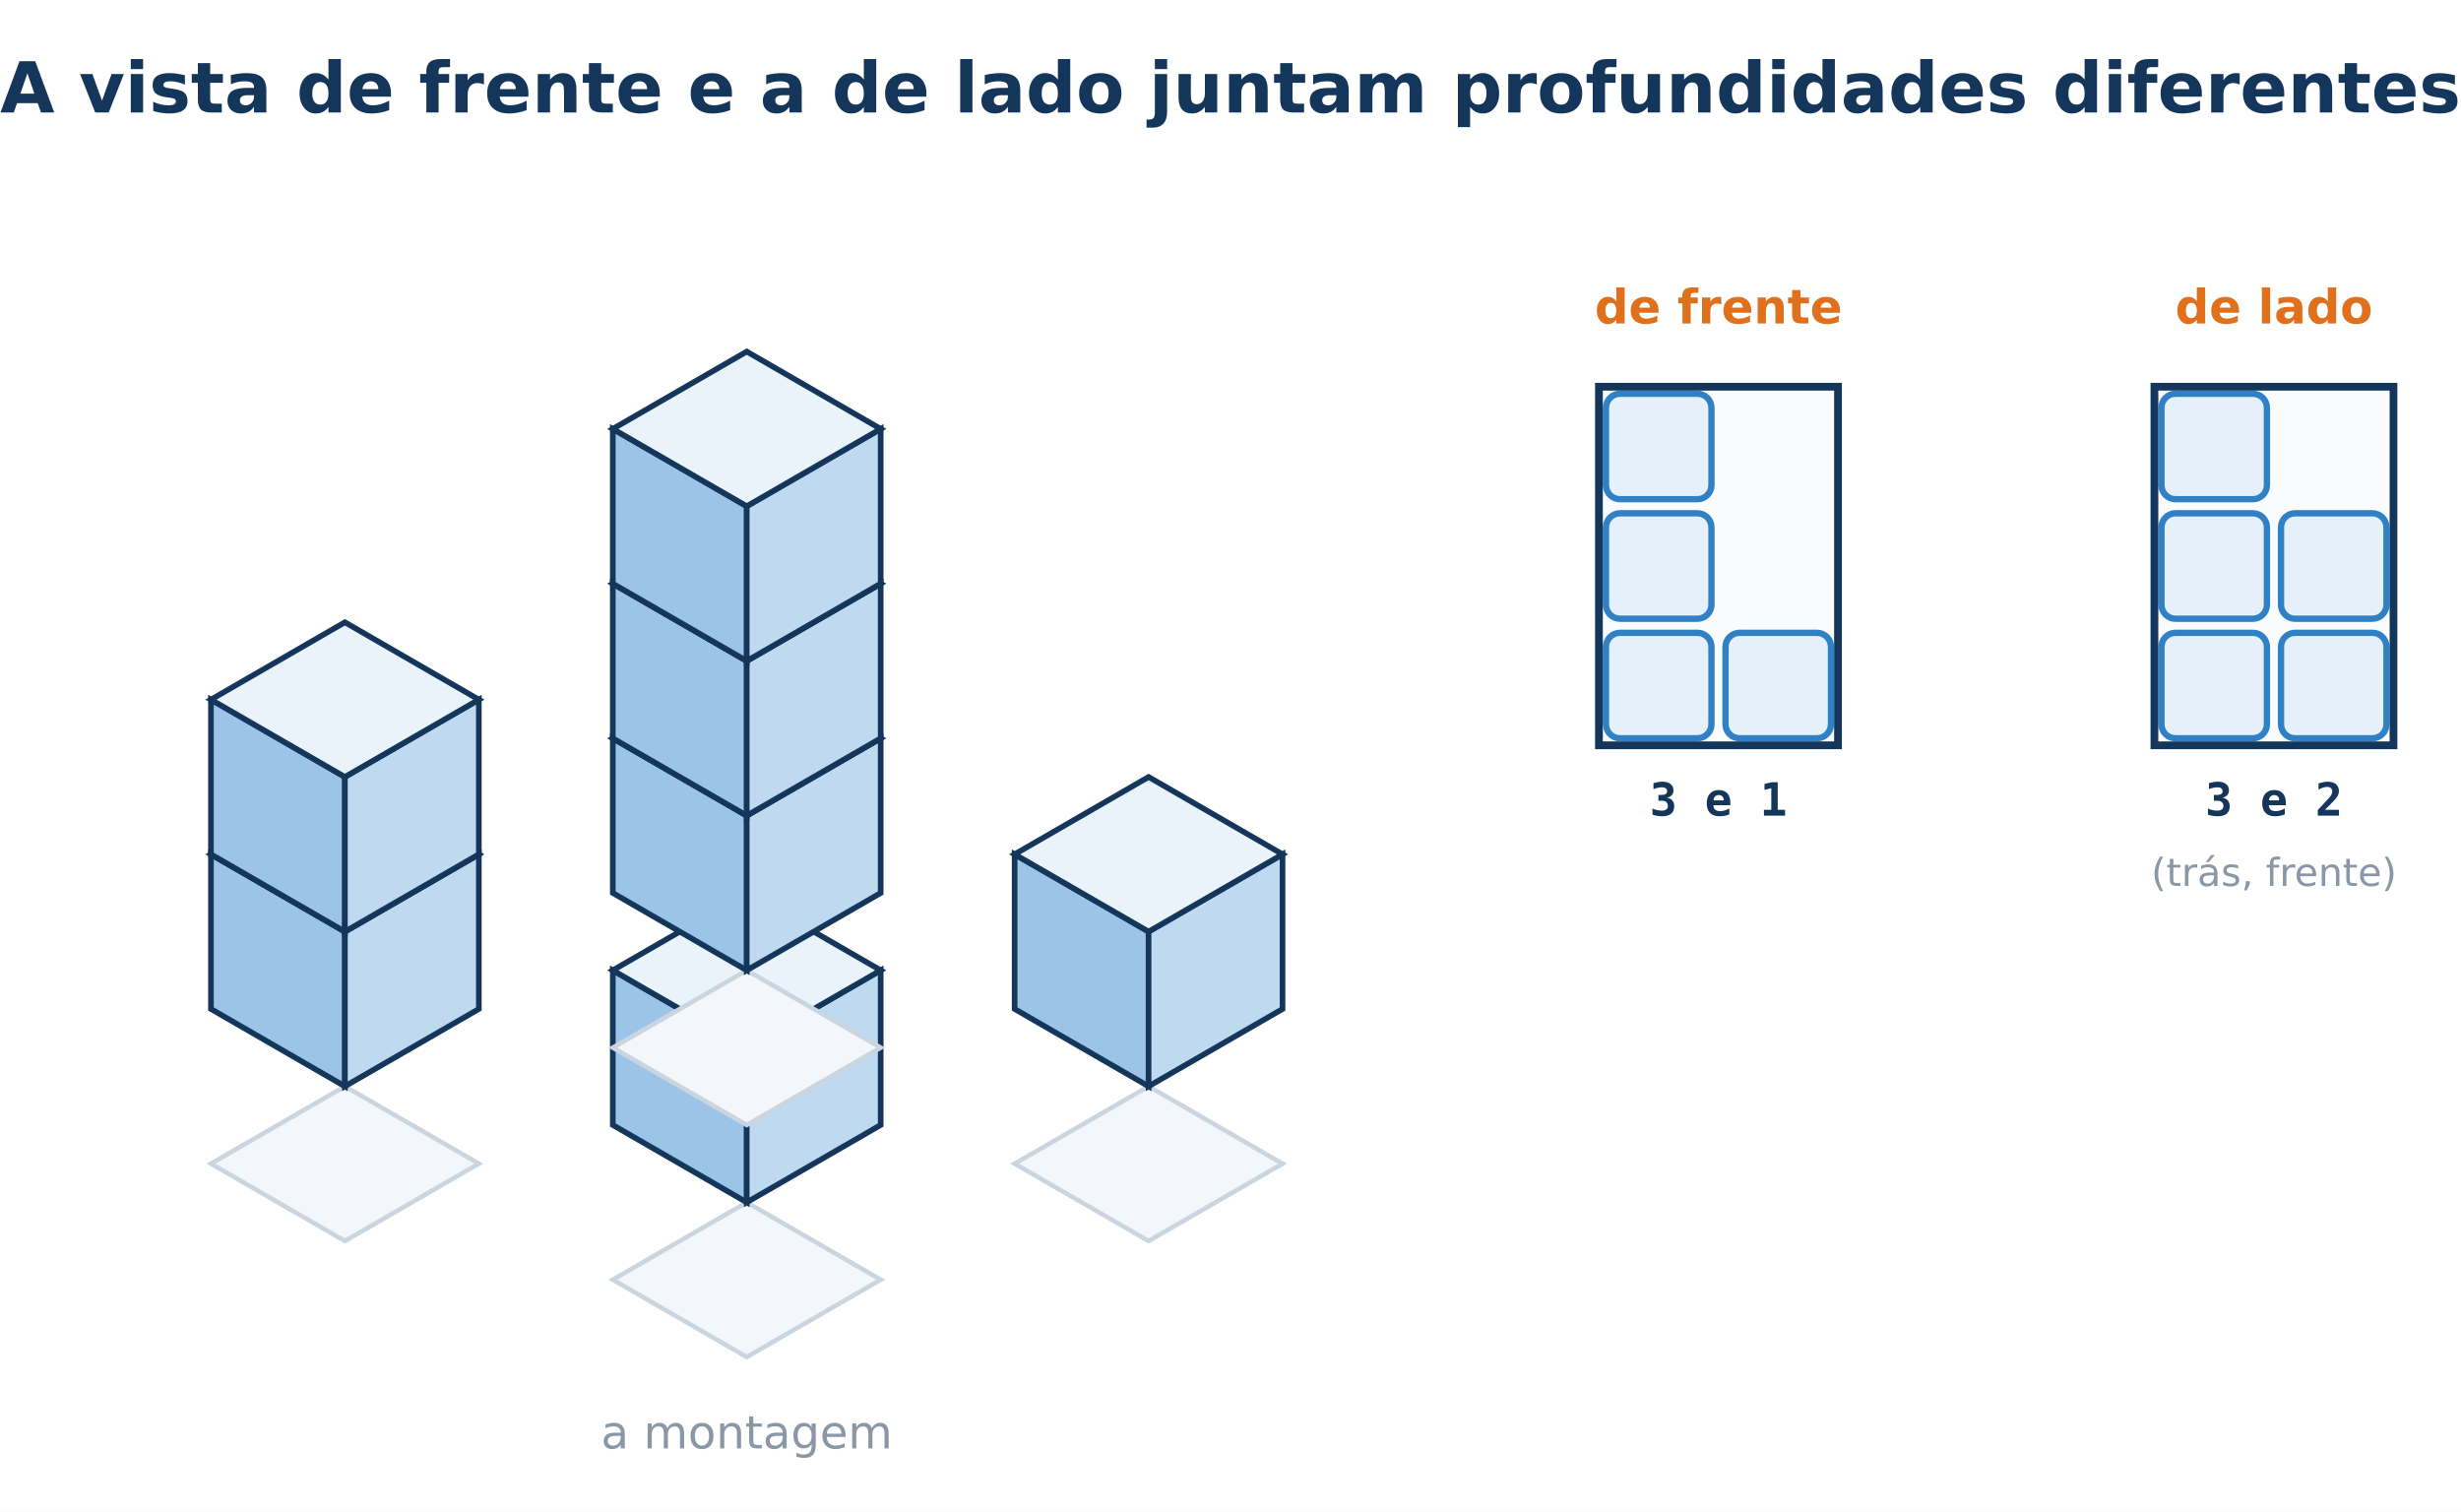
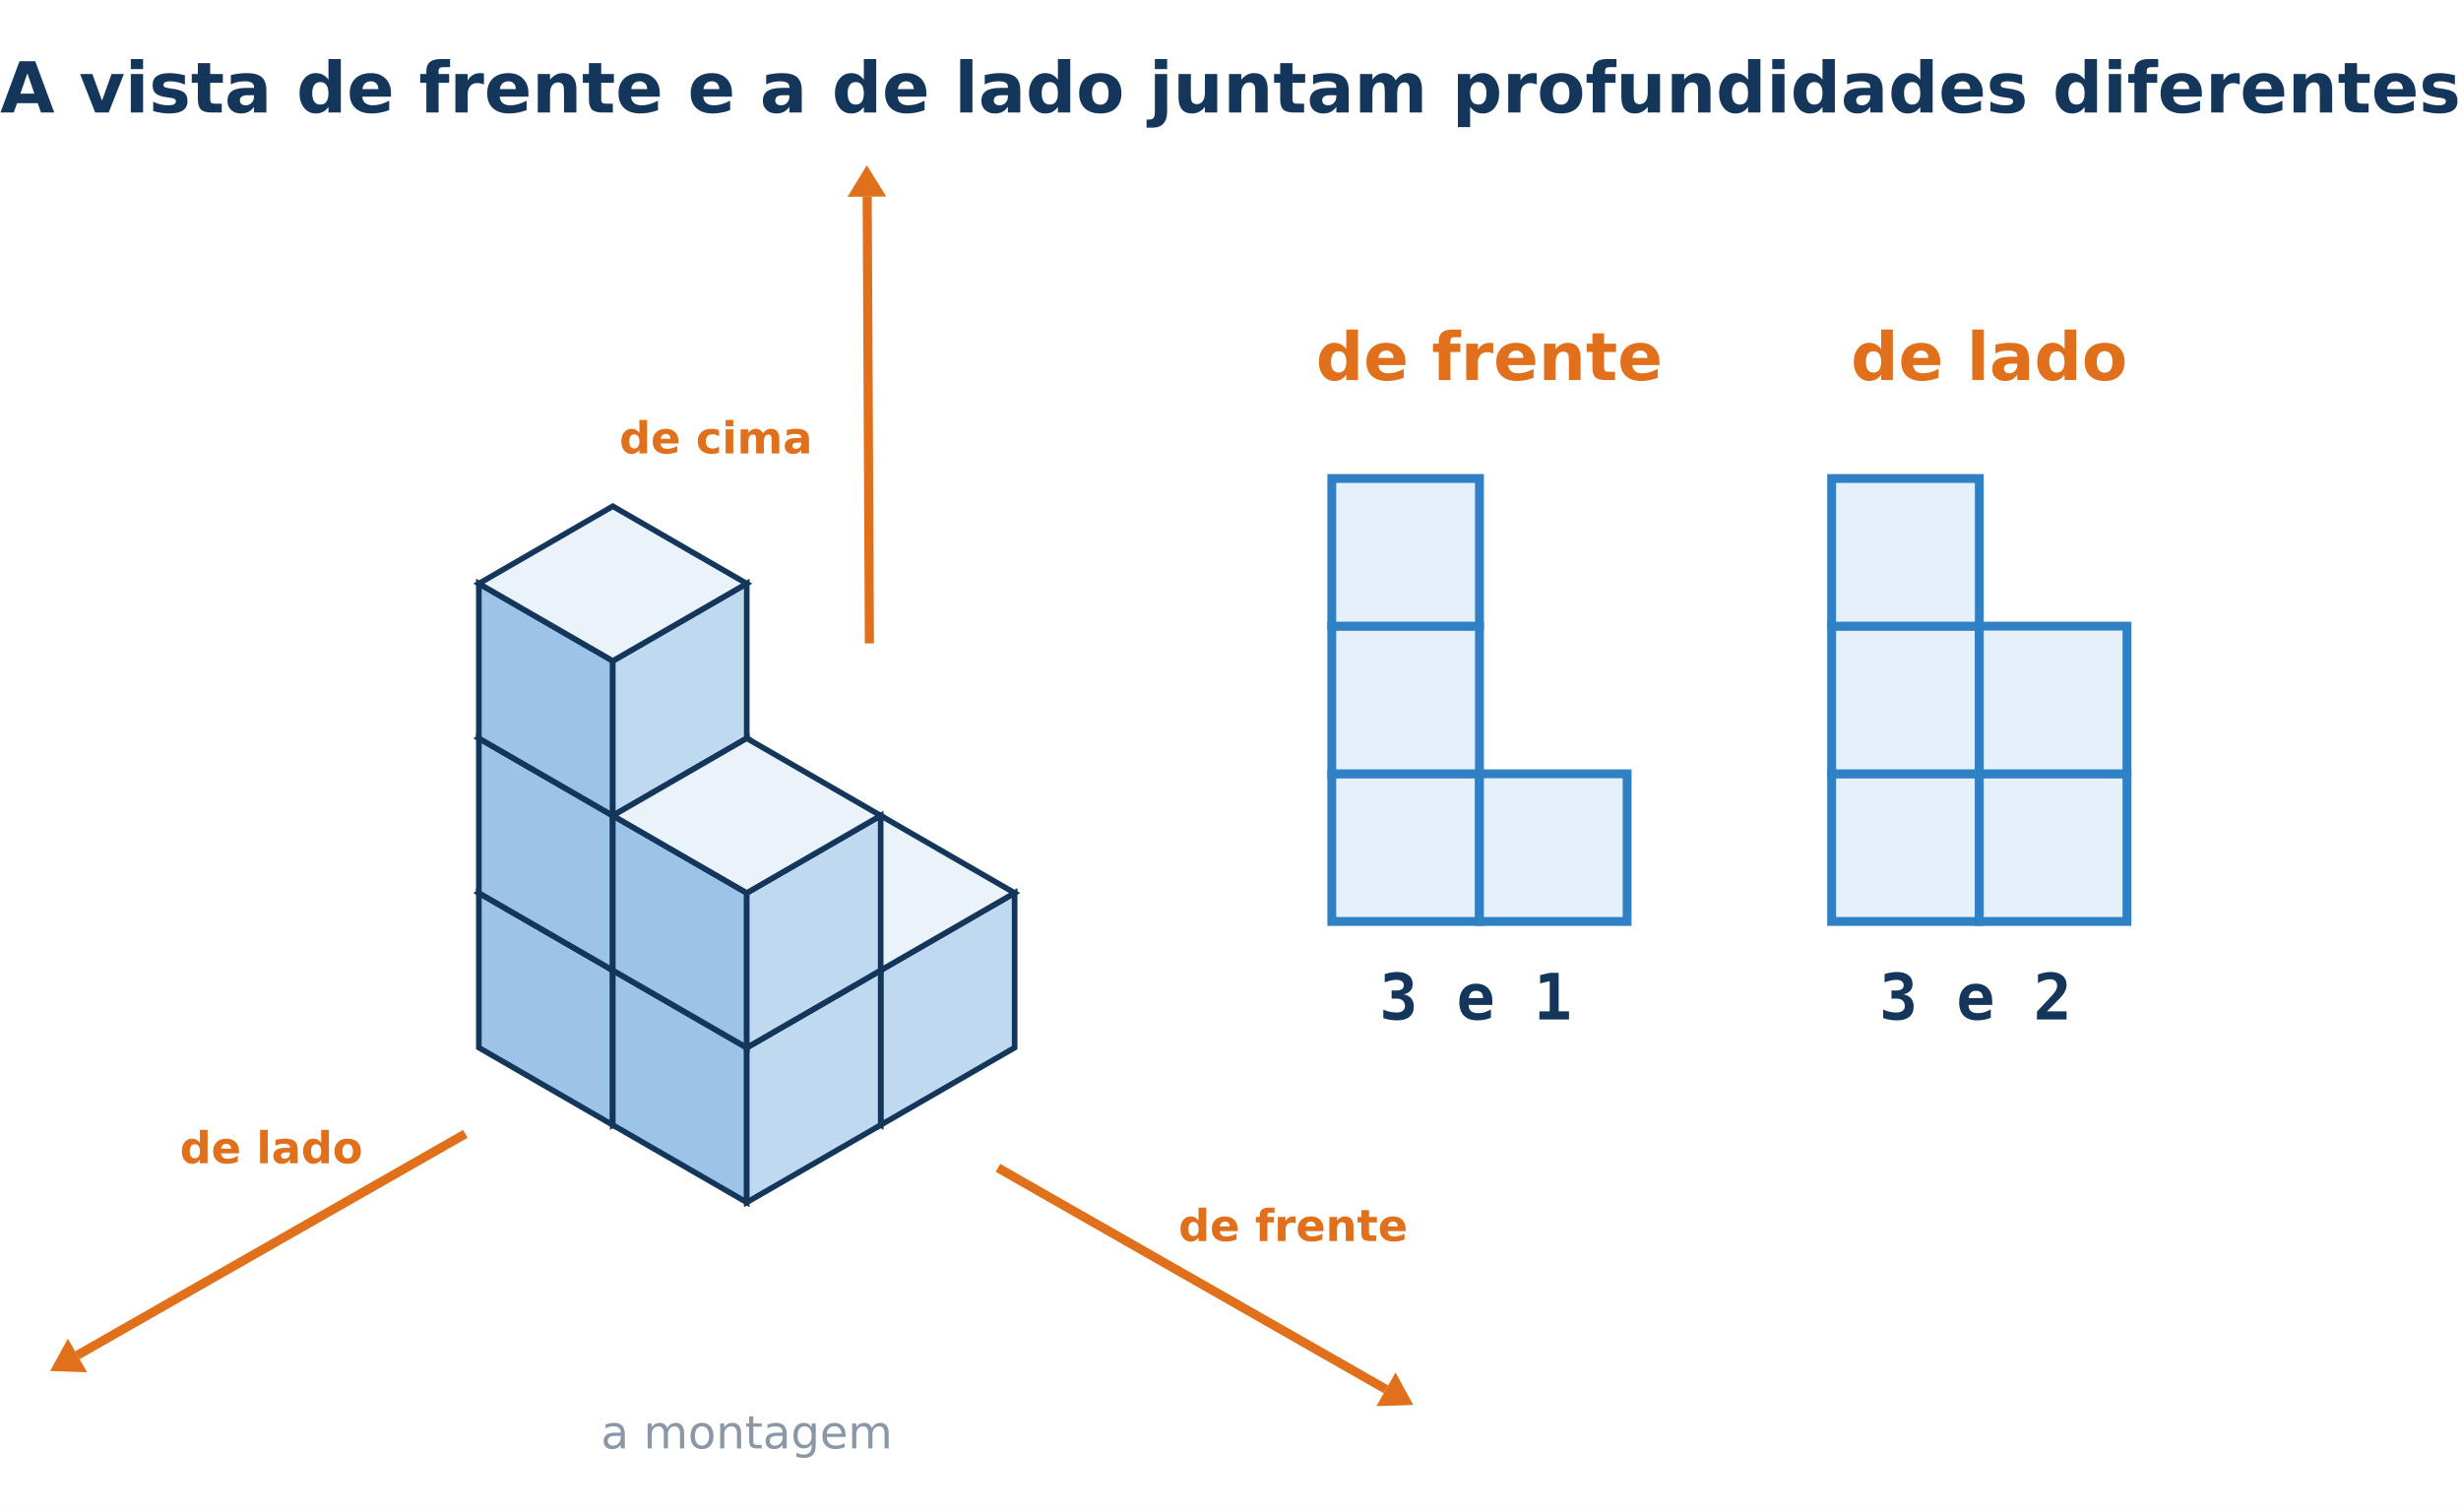
- <svg xmlns="http://www.w3.org/2000/svg" viewBox="0 0 700.0 430.0">
-   <rect width="700.0" height="430.0" fill="white" />
-   <text x="350.0" y="32.0" font-family="DejaVu Sans" font-size="20" font-weight="bold" fill="#14365A" text-anchor="middle">A vista de frente e a de lado juntam profundidades diferentes</text>
-   <polygon points="98.1,309.0 136.2,331.0 98.1,353.0 60.0,331.0" fill="#F3F6FA" stroke="#CBD5DF" stroke-width="1.3" />
-   <polygon points="60.0,243.0 98.1,265.0 98.1,309.0 60.0,287.0" fill="#9CC3E8" stroke="#14365A" stroke-width="1.6" />
-   <polygon points="136.2,243.0 98.1,265.0 98.1,309.0 136.2,287.0" fill="#BFD9F0" stroke="#14365A" stroke-width="1.6" />
-   <polygon points="98.1,221.0 136.2,243.0 98.1,265.0 60.0,243.0" fill="#EAF2FA" stroke="#14365A" stroke-width="1.6" />
-   <polygon points="60.0,199.0 98.1,221.0 98.1,265.0 60.0,243.0" fill="#9CC3E8" stroke="#14365A" stroke-width="1.6" />
-   <polygon points="136.2,199.0 98.1,221.0 98.1,265.0 136.2,243.0" fill="#BFD9F0" stroke="#14365A" stroke-width="1.6" />
-   <polygon points="98.1,177.0 136.2,199.0 98.1,221.0 60.0,199.0" fill="#EAF2FA" stroke="#14365A" stroke-width="1.6" />
-   <polygon points="212.4,342.0 250.5,364.0 212.4,386.0 174.3,364.0" fill="#F3F6FA" stroke="#CBD5DF" stroke-width="1.3" />
-   <polygon points="174.3,276.0 212.4,298.0 212.4,342.0 174.3,320.0" fill="#9CC3E8" stroke="#14365A" stroke-width="1.6" />
-   <polygon points="250.5,276.0 212.4,298.0 212.4,342.0 250.5,320.0" fill="#BFD9F0" stroke="#14365A" stroke-width="1.6" />
-   <polygon points="212.4,254.0 250.5,276.0 212.4,298.0 174.3,276.0" fill="#EAF2FA" stroke="#14365A" stroke-width="1.6" />
-   <polygon points="212.4,276.0 250.5,298.0 212.4,320.0 174.3,298.0" fill="#F3F6FA" stroke="#CBD5DF" stroke-width="1.3" />
-   <polygon points="174.3,210.0 212.4,232.0 212.4,276.0 174.3,254.0" fill="#9CC3E8" stroke="#14365A" stroke-width="1.6" />
-   <polygon points="250.5,210.0 212.4,232.0 212.4,276.0 250.5,254.0" fill="#BFD9F0" stroke="#14365A" stroke-width="1.6" />
-   <polygon points="212.4,188.0 250.5,210.0 212.4,232.0 174.3,210.0" fill="#EAF2FA" stroke="#14365A" stroke-width="1.6" />
-   <polygon points="174.3,166.0 212.4,188.0 212.4,232.0 174.3,210.0" fill="#9CC3E8" stroke="#14365A" stroke-width="1.6" />
-   <polygon points="250.5,166.0 212.4,188.0 212.4,232.0 250.5,210.0" fill="#BFD9F0" stroke="#14365A" stroke-width="1.6" />
-   <polygon points="212.4,144.0 250.5,166.0 212.4,188.0 174.3,166.0" fill="#EAF2FA" stroke="#14365A" stroke-width="1.6" />
-   <polygon points="174.3,122.0 212.4,144.0 212.4,188.0 174.3,166.0" fill="#9CC3E8" stroke="#14365A" stroke-width="1.6" />
-   <polygon points="250.5,122.0 212.4,144.0 212.4,188.0 250.5,166.0" fill="#BFD9F0" stroke="#14365A" stroke-width="1.6" />
-   <polygon points="212.4,100.0 250.5,122.0 212.4,144.0 174.3,122.0" fill="#EAF2FA" stroke="#14365A" stroke-width="1.6" />
-   <polygon points="326.7,309.0 364.8,331.0 326.7,353.0 288.6,331.0" fill="#F3F6FA" stroke="#CBD5DF" stroke-width="1.3" />
-   <polygon points="288.6,243.0 326.7,265.0 326.7,309.0 288.6,287.0" fill="#9CC3E8" stroke="#14365A" stroke-width="1.6" />
-   <polygon points="364.8,243.0 326.7,265.0 326.7,309.0 364.8,287.0" fill="#BFD9F0" stroke="#14365A" stroke-width="1.6" />
-   <polygon points="326.7,221.0 364.8,243.0 326.7,265.0 288.6,243.0" fill="#EAF2FA" stroke="#14365A" stroke-width="1.6" />
-   <text x="212.4" y="412.0" font-family="DejaVu Sans" font-size="13" font-weight="normal" fill="#8A97A6" text-anchor="middle">a montagem</text>
-   <text x="488.8" y="92.0" font-family="DejaVu Sans" font-size="13.5" font-weight="bold" fill="#E0701B" text-anchor="middle">de frente</text>
-   <rect x="454.8" y="110.0" width="68.0" height="102.0" rx="0" fill="#FAFBFC" stroke="#CBD5DF" stroke-width="2" />
-   <rect x="456.8" y="180.0" width="30.0" height="30.0" rx="4" fill="#E6F0FA" stroke="#2F80C4" stroke-width="1.8" />
-   <rect x="456.8" y="146.0" width="30.0" height="30.0" rx="4" fill="#E6F0FA" stroke="#2F80C4" stroke-width="1.8" />
-   <rect x="456.8" y="112.0" width="30.0" height="30.0" rx="4" fill="#E6F0FA" stroke="#2F80C4" stroke-width="1.8" />
-   <rect x="490.8" y="180.0" width="30.0" height="30.0" rx="4" fill="#E6F0FA" stroke="#2F80C4" stroke-width="1.8" />
-   <rect x="454.8" y="110.0" width="68.0" height="102.0" rx="0" fill="none" stroke="#14365A" stroke-width="2.2" />
-   <text x="488.8" y="232.0" font-family="DejaVu Sans Mono" font-size="13" font-weight="bold" fill="#14365A" text-anchor="middle">3 e 1</text>
-   <text x="646.8" y="92.0" font-family="DejaVu Sans" font-size="13.5" font-weight="bold" fill="#E0701B" text-anchor="middle">de lado</text>
-   <rect x="612.8" y="110.0" width="68.0" height="102.0" rx="0" fill="#FAFBFC" stroke="#CBD5DF" stroke-width="2" />
-   <rect x="614.8" y="180.0" width="30.0" height="30.0" rx="4" fill="#E6F0FA" stroke="#2F80C4" stroke-width="1.8" />
-   <rect x="614.8" y="146.0" width="30.0" height="30.0" rx="4" fill="#E6F0FA" stroke="#2F80C4" stroke-width="1.8" />
-   <rect x="614.8" y="112.0" width="30.0" height="30.0" rx="4" fill="#E6F0FA" stroke="#2F80C4" stroke-width="1.8" />
-   <rect x="648.8" y="180.0" width="30.0" height="30.0" rx="4" fill="#E6F0FA" stroke="#2F80C4" stroke-width="1.8" />
-   <rect x="648.8" y="146.0" width="30.0" height="30.0" rx="4" fill="#E6F0FA" stroke="#2F80C4" stroke-width="1.8" />
-   <rect x="612.8" y="110.0" width="68.0" height="102.0" rx="0" fill="none" stroke="#14365A" stroke-width="2.2" />
-   <text x="646.8" y="232.0" font-family="DejaVu Sans Mono" font-size="13" font-weight="bold" fill="#14365A" text-anchor="middle">3 e 2</text>
-   <text x="646.8" y="252.0" font-family="DejaVu Sans" font-size="11" font-weight="normal" fill="#8A97A6" text-anchor="middle">(trás, frente)</text>
+ <svg xmlns="http://www.w3.org/2000/svg" viewBox="0 0 700.0 430.0" version="1.1" id="svg39">
+   <defs id="defs39" />
+   <rect width="700.0" height="430.0" fill="white" id="rect1" />
+   <text x="350.0" y="32.0" font-family="DejaVu Sans" font-size="20" font-weight="bold" fill="#14365A" text-anchor="middle" id="text1">A vista de frente e a de lado juntam profundidades diferentes</text>
+   <g id="g43" transform="translate(-76.2,11)">
+     <polygon points="326.7,265 326.7,309 288.6,287 288.6,243 " fill="#9cc3e8" stroke="#14365a" stroke-width="1.6" id="polygon23" />
+     <polygon points="326.7,265 326.7,309 364.8,287 364.8,243 " fill="#bfd9f0" stroke="#14365a" stroke-width="1.6" id="polygon24" />
+     <polygon points="364.8,243 326.7,265 288.6,243 326.7,221 " fill="#eaf2fa" stroke="#14365a" stroke-width="1.6" id="polygon25" />
+   </g>
+   <g id="g39" transform="translate(-38.1,44)">
+     <polygon points="174.3,210 212.4,232 212.4,276 174.3,254 " fill="#9cc3e8" stroke="#14365a" stroke-width="1.6" id="polygon13" />
+     <polygon points="250.5,210 212.4,232 212.4,276 250.5,254 " fill="#bfd9f0" stroke="#14365a" stroke-width="1.6" id="polygon14" />
+     <polygon points="212.4,188 250.5,210 212.4,232 174.3,210 " fill="#eaf2fa" stroke="#14365a" stroke-width="1.6" id="polygon15" />
+     <polygon points="174.3,166 212.4,188 212.4,232 174.3,210 " fill="#9cc3e8" stroke="#14365a" stroke-width="1.6" id="polygon16" />
+     <polygon points="250.5,166 212.4,188 212.4,232 250.5,210 " fill="#bfd9f0" stroke="#14365a" stroke-width="1.6" id="polygon17" />
+     <polygon points="212.4,144 250.5,166 212.4,188 174.3,166 " fill="#eaf2fa" stroke="#14365a" stroke-width="1.6" id="polygon18" />
+     <polygon points="174.3,122 212.4,144 212.4,188 174.3,166 " fill="#9cc3e8" stroke="#14365a" stroke-width="1.6" id="polygon19" />
+     <polygon points="250.5,122 212.4,144 212.4,188 250.5,166 " fill="#bfd9f0" stroke="#14365a" stroke-width="1.6" id="polygon20" />
+     <polygon points="212.4,100 250.5,122 212.4,144 174.3,122 " fill="#eaf2fa" stroke="#14365a" stroke-width="1.6" id="polygon21" />
+   </g>
+   <g id="g41" transform="translate(114.3,33)">
+     <polygon points="98.1,265 98.1,309 60,287 60,243 " fill="#9cc3e8" stroke="#14365a" stroke-width="1.6" id="polygon2" />
+     <polygon points="98.1,265 98.1,309 136.2,287 136.2,243 " fill="#bfd9f0" stroke="#14365a" stroke-width="1.6" id="polygon3" />
+     <polygon points="136.2,243 98.1,265 60,243 98.1,221 " fill="#eaf2fa" stroke="#14365a" stroke-width="1.6" id="polygon4" />
+     <polygon points="98.1,221 98.1,265 60,243 60,199 " fill="#9cc3e8" stroke="#14365a" stroke-width="1.6" id="polygon5" />
+     <polygon points="98.1,221 98.1,265 136.2,243 136.2,199 " fill="#bfd9f0" stroke="#14365a" stroke-width="1.6" id="polygon6" />
+     <polygon points="136.2,199 98.1,221 60,199 98.1,177 " fill="#eaf2fa" stroke="#14365a" stroke-width="1.6" id="polygon7" />
+   </g>
+   <text x="212.4" y="412.0" font-family="DejaVu Sans" font-size="13" font-weight="normal" fill="#8A97A6" text-anchor="middle" id="text25">a montagem</text>
+   <text x="423.613" y="108.103" font-family="'DejaVu Sans'" font-size="18.9px" font-weight="bold" fill="#e0701b" text-anchor="middle" id="text26" style="stroke-width:1.4">de frente</text>
+   <rect x="378.813" y="220.103" width="42" height="42" rx="0" fill="#e6f0fa" stroke="#2f80c4" stroke-width="2.52" id="rect27" />
+   <rect x="378.813" y="178.103" width="42" height="42" rx="0" fill="#e6f0fa" stroke="#2f80c4" stroke-width="2.52" id="rect28" />
+   <rect x="378.813" y="136.103" width="42" height="42" rx="0" fill="#e6f0fa" stroke="#2f80c4" stroke-width="2.52" id="rect29" />
+   <rect x="420.813" y="220.103" width="42" height="42" rx="0" fill="#e6f0fa" stroke="#2f80c4" stroke-width="2.52" id="rect30" />
+   <text x="419.753" y="289.988" font-family="'DejaVu Sans Mono'" font-size="18.2px" font-weight="bold" fill="#14365a" text-anchor="middle" id="text31" style="stroke-width:1.4">3 e 1</text>
+   <text x="565.787" y="108.103" font-family="'DejaVu Sans'" font-size="18.9px" font-weight="bold" fill="#e0701b" text-anchor="middle" id="text32" style="stroke-width:1.4">de lado</text>
+   <rect x="520.987" y="220.103" width="42" height="42" rx="0" fill="#e6f0fa" stroke="#2f80c4" stroke-width="2.52" id="rect33" />
+   <rect x="520.987" y="178.103" width="42" height="42" rx="0" fill="#e6f0fa" stroke="#2f80c4" stroke-width="2.52" id="rect34" ry="0" />
+   <rect x="520.987" y="136.103" width="42" height="42" rx="0" fill="#e6f0fa" stroke="#2f80c4" stroke-width="2.52" id="rect35" />
+   <rect x="562.987" y="220.103" width="42" height="42" rx="0" fill="#e6f0fa" stroke="#2f80c4" stroke-width="2.52" id="rect36" />
+   <rect x="562.987" y="178.103" width="42" height="42" rx="0" fill="#e6f0fa" stroke="#2f80c4" stroke-width="2.52" id="rect37" />
+   <text x="561.927" y="289.988" font-family="'DejaVu Sans Mono'" font-size="18.2px" font-weight="bold" fill="#14365a" text-anchor="middle" id="text38" style="stroke-width:1.4">3 e 2</text>
+   <g id="g42" transform="translate(5.265383,-11.62514)">
+     <line x1="278.593" y1="343.814" x2="388.957" y2="406.805" stroke="#e0701b" stroke-width="2.6" id="line25-3-9" />
+     <polygon points="460.8,79.7 464.8,70 454.3,70.8 " fill="#e0701b" id="polygon26-1-4" transform="rotate(65.72012,166.6084,187.9317)" />
+     <text x="362.547" y="364.625" font-family="'DejaVu Sans'" font-size="12.5px" font-weight="bold" fill="#e0701b" text-anchor="middle" id="text26-3">de frente</text>
+   </g>
+   <g id="g44" transform="translate(-10.05448,-18.1619)">
+     <line x1="142.425" y1="340.677" x2="32.054" y2="403.653" stroke="#e0701b" stroke-width="2.6" id="line25-3" />
+     <polygon points="464.8,70 454.3,70.8 460.8,79.7 " fill="#e0701b" id="polygon26-1" transform="rotate(-173.7043,253.8558,251.1782)" />
+     <text x="87.227" y="349.045" font-family="'DejaVu Sans'" font-size="12.5px" font-weight="bold" fill="#e0701b" text-anchor="middle" id="text33-5">de lado</text>
+   </g>
+   <g id="g45" transform="translate(103.3161,-11.85405)">
+     <g id="g37" transform="translate(-271.8998,-48.15554)">
+       <line x1="415.873" y1="243.013" x2="415.243" y2="115.94" stroke="#e0701b" stroke-width="2.6" id="line25-3-9-7" />
+       <polygon points="454.3,70.8 460.8,79.7 464.8,70 " fill="#e0701b" id="polygon26-1-4-8" transform="rotate(-54.27988,476.0619,136.9353)" />
+     </g>
+     <text x="100.312" y="140.818" font-family="'DejaVu Sans'" font-size="12.5px" font-weight="bold" fill="#e0701b" text-anchor="middle" id="text40">de cima</text>
+   </g>
</svg>
